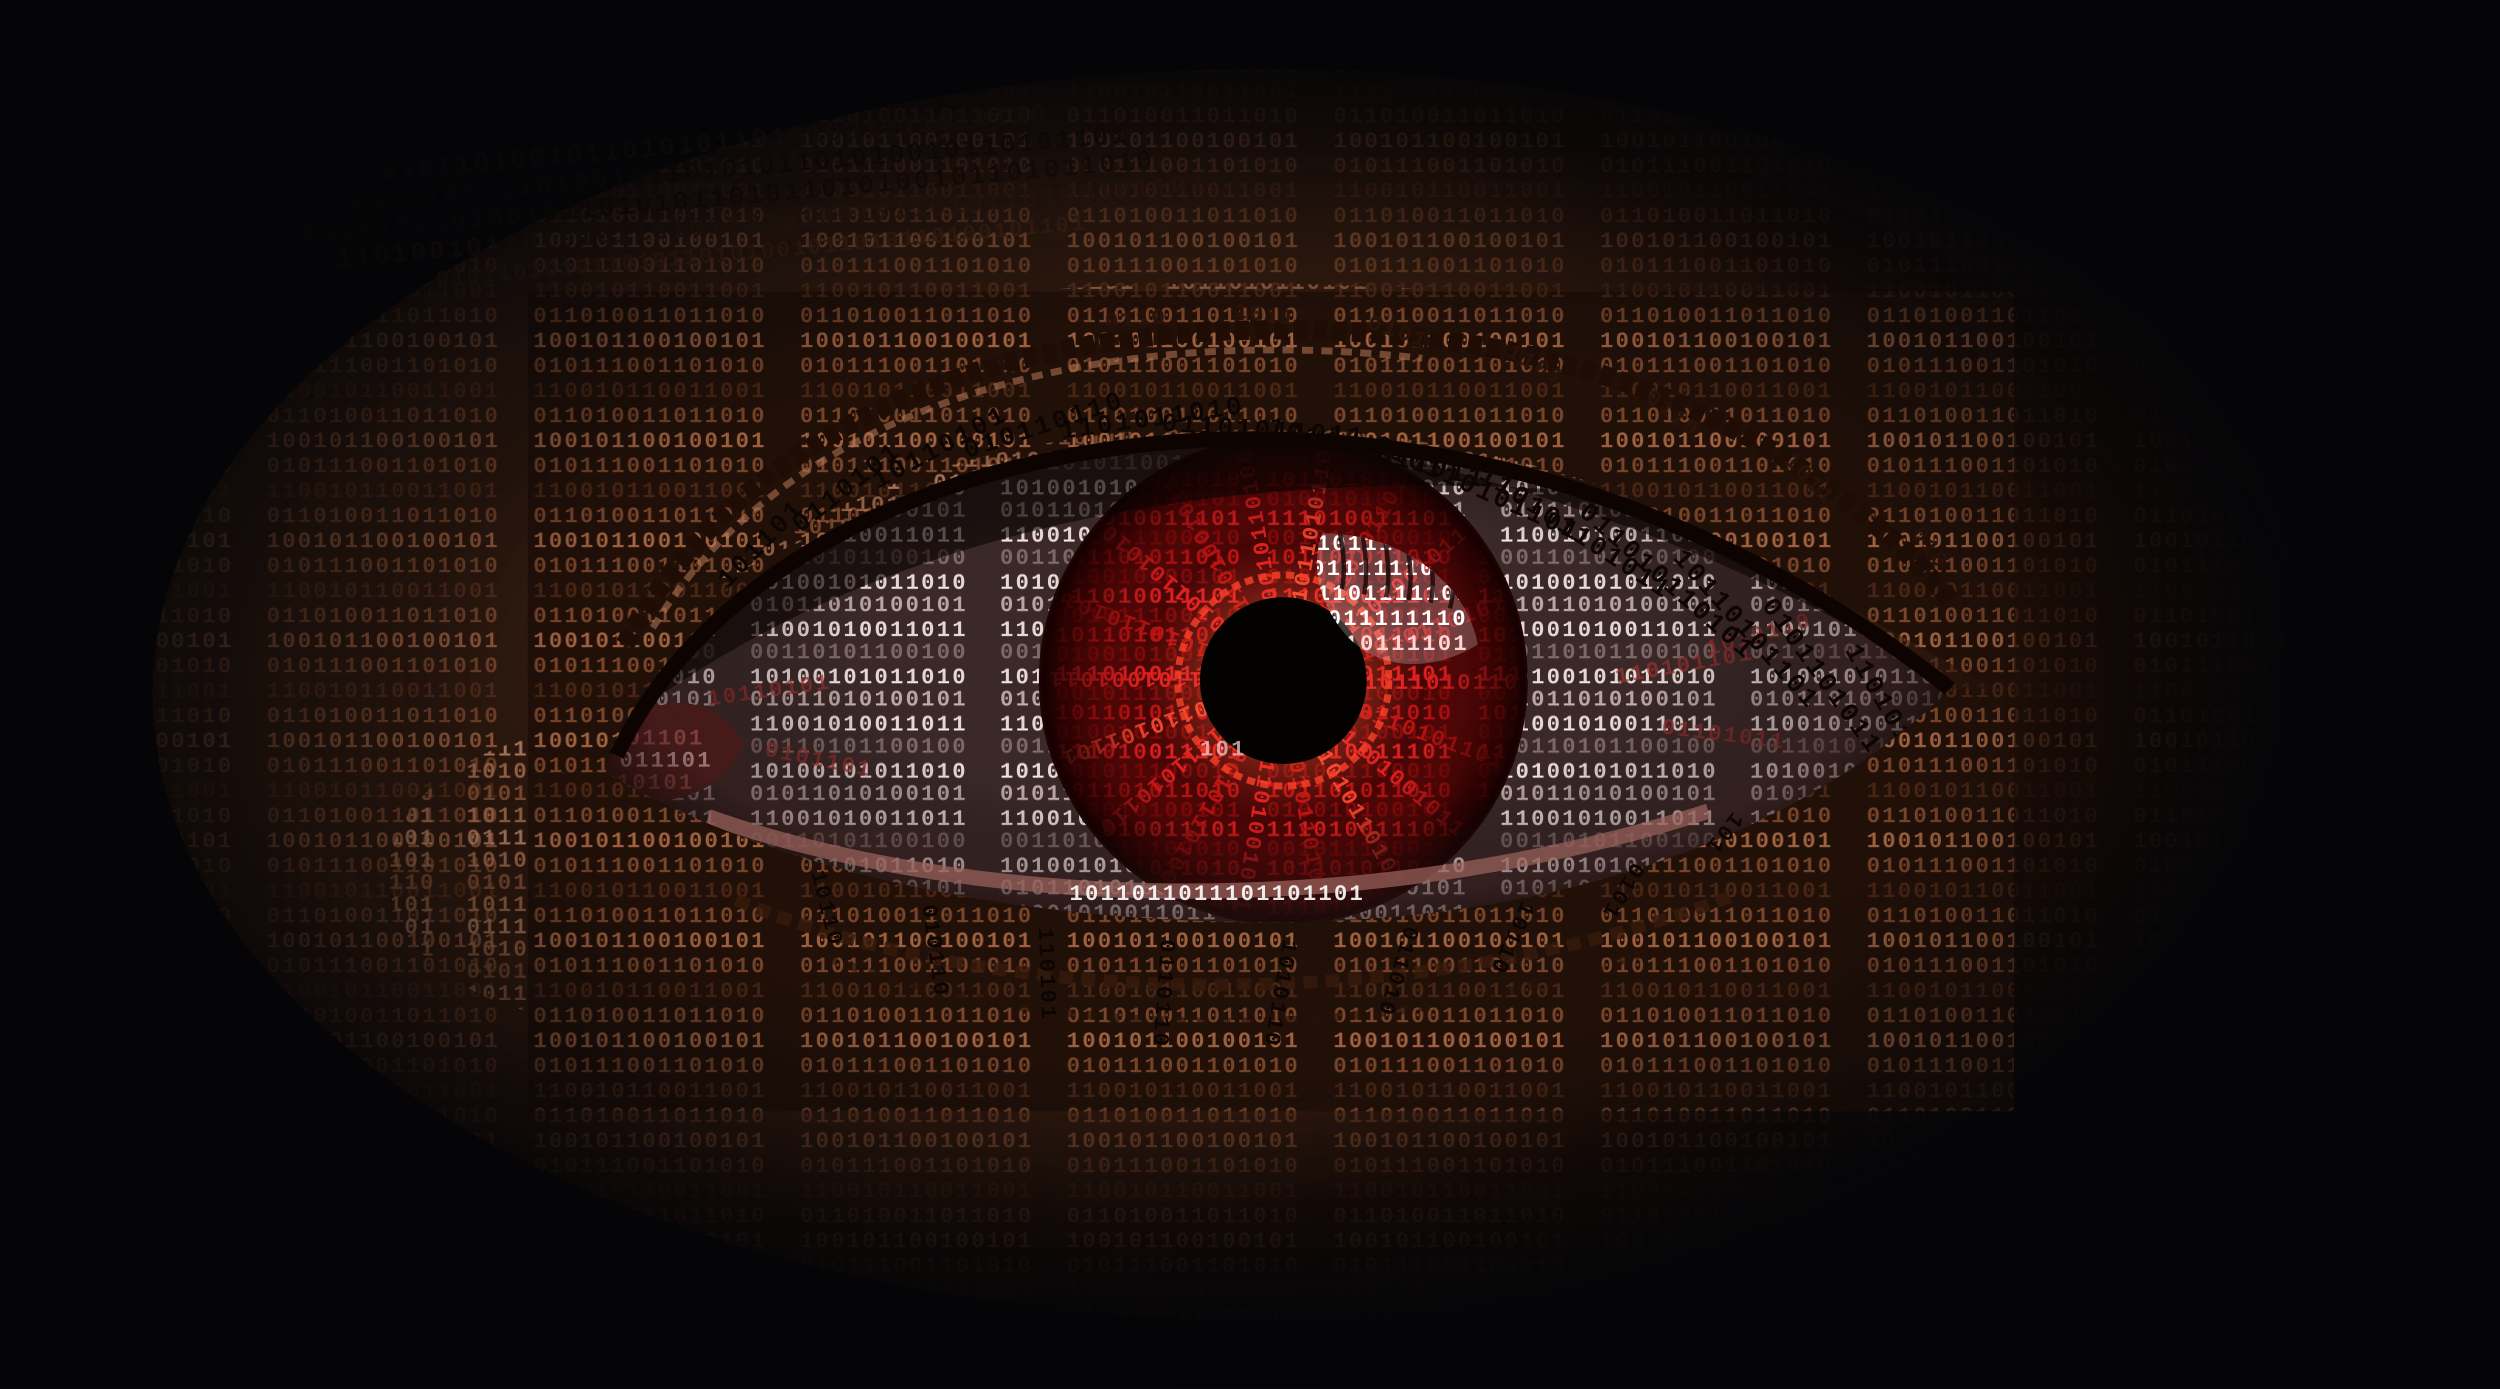
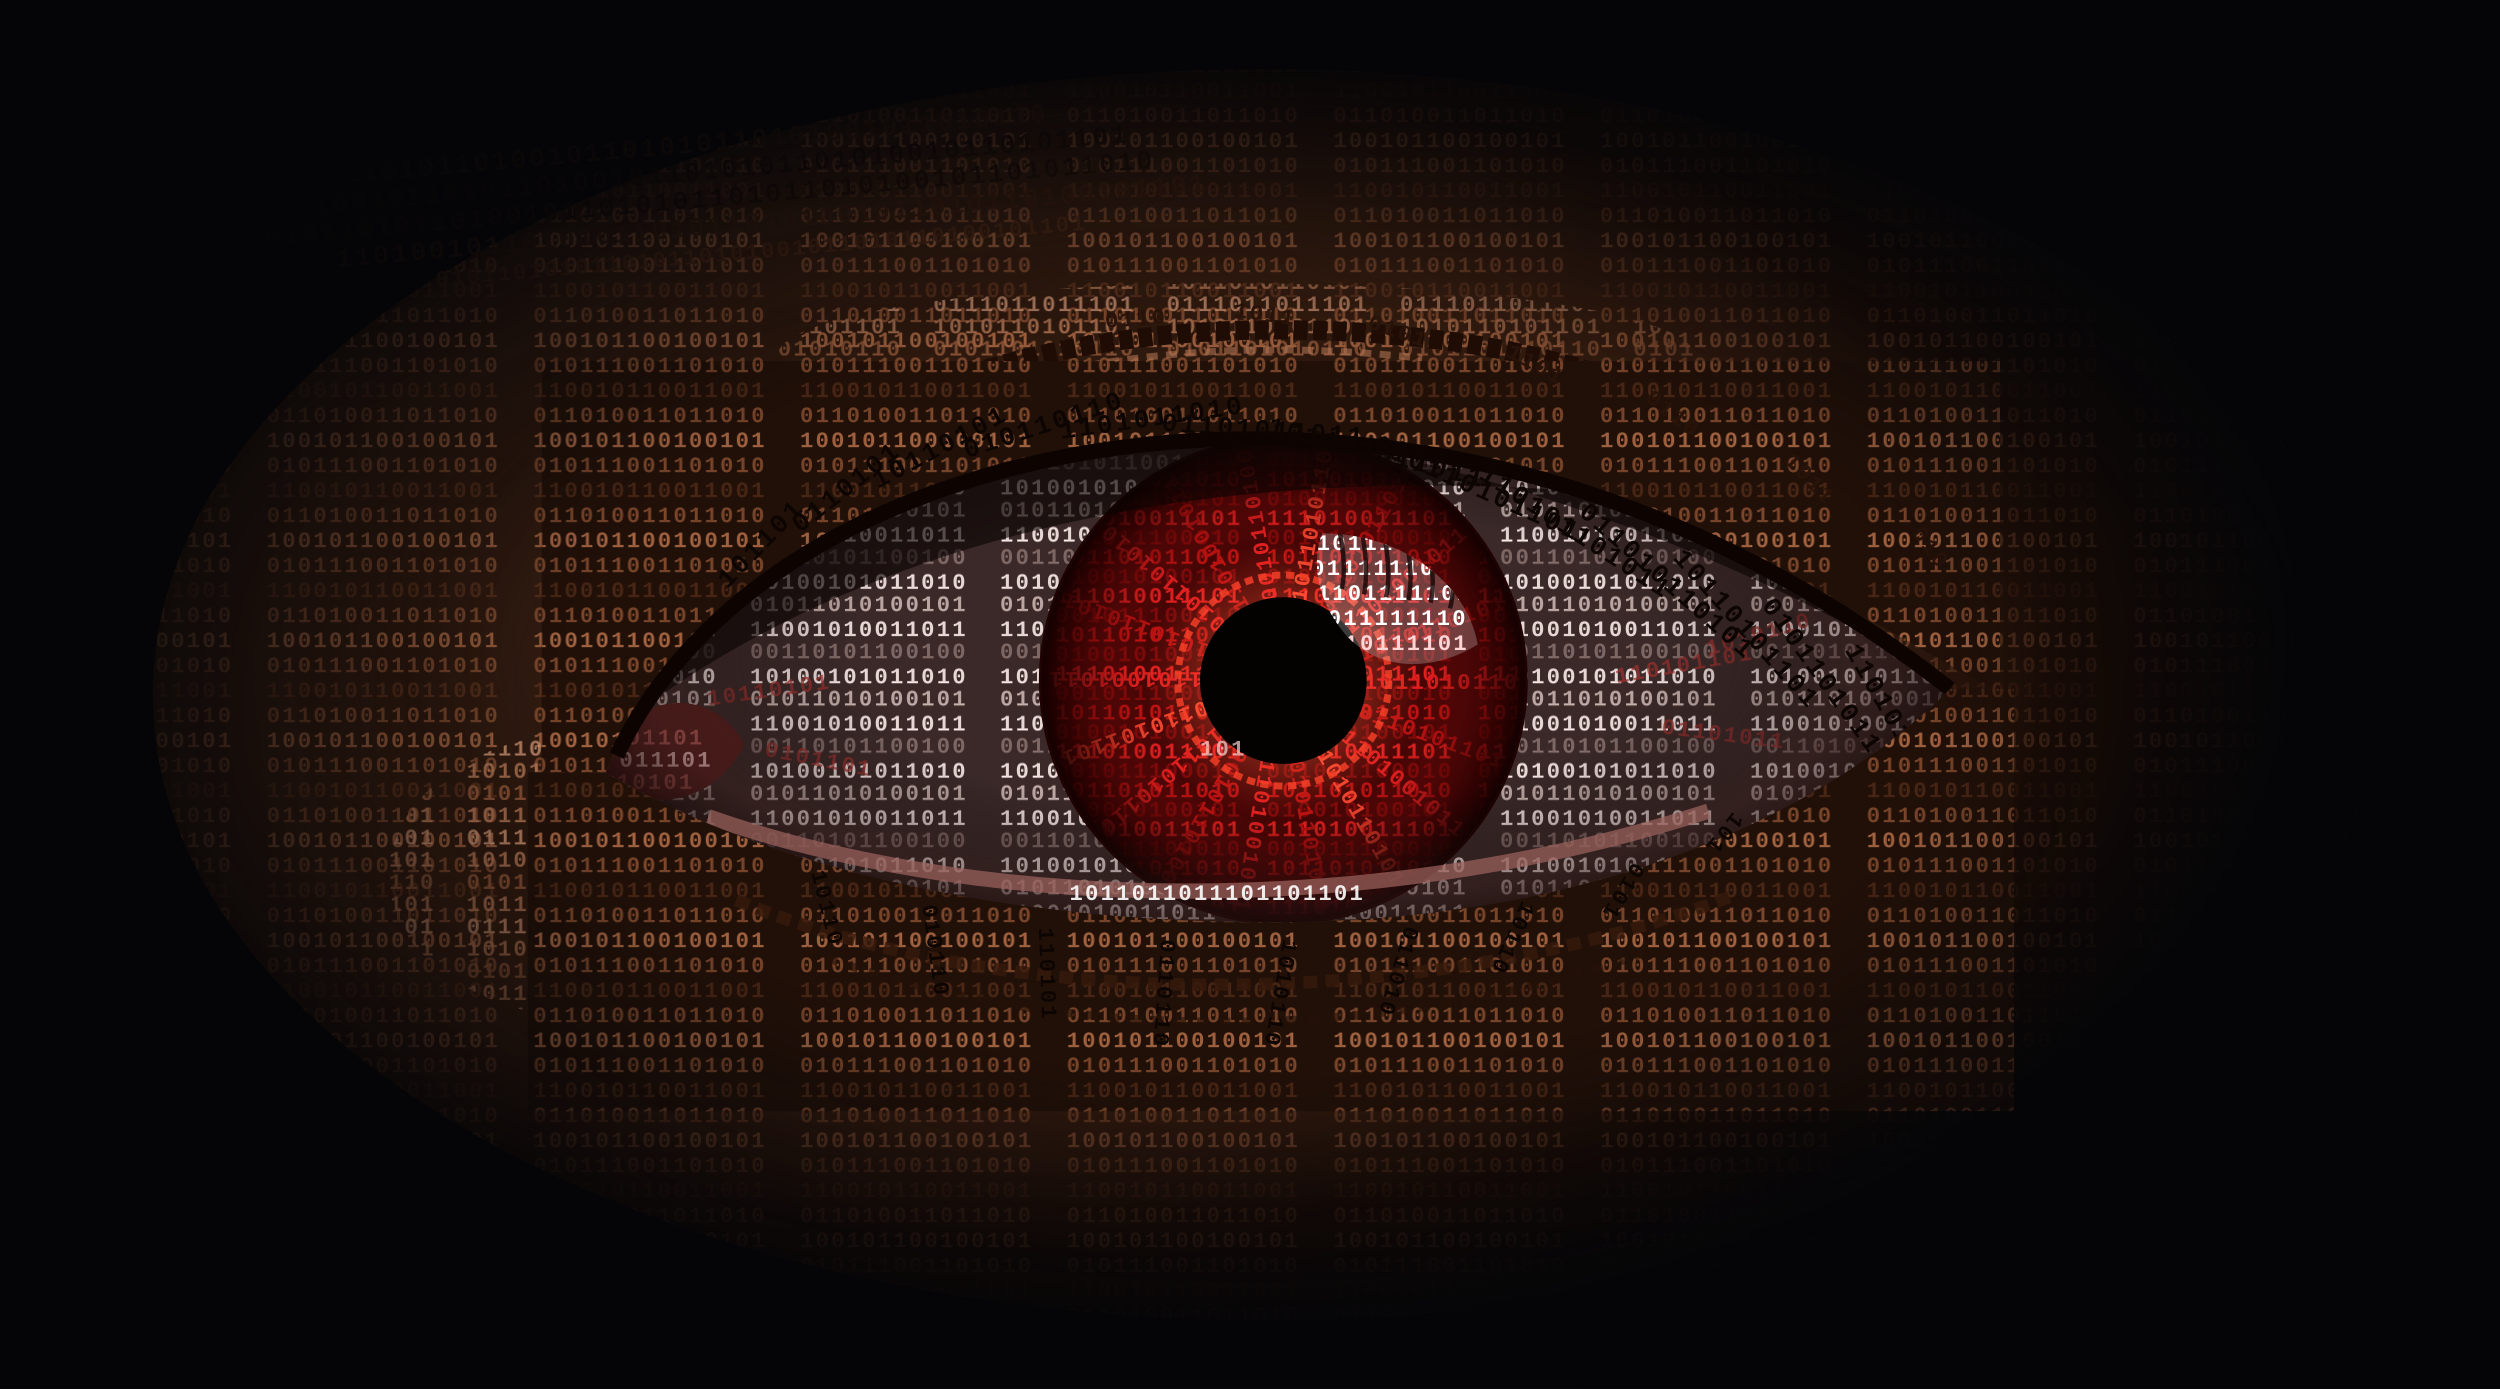
<svg xmlns="http://www.w3.org/2000/svg" viewBox="0 0 900 500" width="100%" height="100%">
  <defs>
    <style>
      .bg { fill: #050507; }
      .b {
        font-family: 'Courier New', Courier, monospace;
        font-weight: 700;
        user-select: none;
      }
      .t-xs { font-size: 8px; letter-spacing: 0.8px; }
      .t-sm { font-size: 9.5px; letter-spacing: 1px; }

      .skin-shadow { fill: #472514; }
      .skin-mid { fill: #754329; }
      .skin-warm { fill: #9c5f3e; }
      .skin-highlight { fill: #c48460; }
      .skin-gloss { fill: #dfa382; }

      .brow-dark { fill: #1c0d06; }
      .brow-mid { fill: #381c0e; }
      .lash-core { fill: #0d0502; }
      .lash-tip { fill: #291309; }

      .sclera-bright { fill: #e6d7d5; }
      .sclera-mid { fill: #baa5a2; }
      .sclera-shadow { fill: #7d6765; }
      .vein { fill: #9e312e; }
      .tear-pink { fill: #b85b56; }
      .tear-gloss { fill: #f2c2be; }
      .waterline-shine { fill: #ffffff; }

      .iris-dark { fill: #690707; }
      .iris-crimson { fill: #b81111; }
      .iris-scarlet { fill: #eb2323; }
      .iris-core-glow { fill: #ff5436; }
      .pupil { fill: #040101; }
      .glint-main { fill: #ffffff; }
      .glint-soft { fill: #ffd6d6; }

-       /* Сверхплавное опускание верхнего века сверху вниз и мягкий подъем */
-       @keyframes upperLidTopDown {
-         0%, 6% { transform: translateY(112px) scaleY(1.48); animation-timing-function: cubic-bezier(0.16, 1, 0.3, 1); }
-         22% { transform: translateY(34px) scaleY(1.16); animation-timing-function: cubic-bezier(0.22, 1, 0.36, 1); }
-         34%, 45% { transform: translateY(0px) scaleY(1); animation-timing-function: cubic-bezier(0.32, 0, 0.25, 1); }
- 
-         /* Плавное моргание сверху вниз на ~4.5s */
-         51.5% { transform: translateY(110px) scaleY(1.46); animation-timing-function: cubic-bezier(0.22, 1, 0.36, 1); }
-         58.5% { transform: translateY(0px) scaleY(1); animation-timing-function: ease-in-out; }
-         63%, 88% { transform: translateY(0px) scaleY(1); animation-timing-function: cubic-bezier(0.32, 0, 0.25, 1); }
- 
-         /* Плавное моргание сверху вниз на ~8.5s */
-         94.5% { transform: translateY(108px) scaleY(1.45); animation-timing-function: cubic-bezier(0.22, 1, 0.36, 1); }
+       /* Ресницы и ресничный край плавно опускаются и смыкаются к низу глаза */
+       @keyframes lashCurtainClose {
+         0%, 6% { transform: translateY(118px) scaleY(1.65); }
+         22% { transform: translateY(34px) scaleY(1.2); }
+         34%, 46% { transform: translateY(0px) scaleY(1); }
+ 
+         /* Плавное человеческое смыкание ресниц (~4.5s) */
+         51.5% { transform: translateY(116px) scaleY(1.62); }
+         59% { transform: translateY(0px) scaleY(1); }
+         63%, 88% { transform: translateY(0px) scaleY(1); }
+ 
+         /* Плавное смыкание ресниц (~8.5s) */
+         94% { transform: translateY(114px) scaleY(1.6); }
        100% { transform: translateY(0px) scaleY(1); }
      }

-       /* Деликатный, едва заметный отклик нижнего века (основное движение идет сверху вниз) */
-       @keyframes lowerLidSubtle {
-         0%, 6% { transform: translateY(-22px) scaleY(1.08); }
-         22% { transform: translateY(-6px) scaleY(1.02); }
-         34%, 45% { transform: translateY(0px) scaleY(1); }
- 
-         51.5% { transform: translateY(-20px) scaleY(1.07); }
-         58.5%, 88% { transform: translateY(0px) scaleY(1); }
- 
-         94.5% { transform: translateY(-18px) scaleY(1.06); }
+       /* Небольшой встречный подъем нижних ресниц при смыкании */
+       @keyframes lowerLashesMeet {
+         0%, 6% { transform: translateY(-16px) scaleY(1.1); }
+         22% { transform: translateY(-4px) scaleY(1.03); }
+         34%, 46% { transform: translateY(0px) scaleY(1); }
+ 
+         51.5% { transform: translateY(-15px) scaleY(1.09); }
+         59%, 88% { transform: translateY(0px) scaleY(1); }
+ 
+         94% { transform: translateY(-14px) scaleY(1.08); }
        100% { transform: translateY(0px) scaleY(1); }
      }

      @keyframes gazeSmooth {
        0%, 22% { transform: translate(0px, 2px); }
        32%, 44% { transform: translate(-15px, -3px); }
        56%, 72% { transform: translate(14px, 3px); }
        82%, 90% { transform: translate(9px, 1px); }
        96%, 100% { transform: translate(0px, 0px); }
      }

      @keyframes pupilReact {
        0%, 20% { transform: scale(1.15); }
        30%, 46% { transform: scale(0.95); }
        51.5% { transform: scale(1.12); }
        59%, 90% { transform: scale(0.96); }
-         94.5% { transform: scale(1.09); }
+         94% { transform: scale(1.09); }
        100% { transform: scale(1); }
      }

      @keyframes irisShimmer {
        0%, 100% { opacity: 0.88; }
        35% { opacity: 1; }
        70% { opacity: 0.92; }
      }

      @keyframes glintBreath {
        0%, 100% { opacity: 0.92; }
        50% { opacity: 1; }
      }

-       .upper-lid {
-         transform-origin: 460px 140px;
-         animation: upperLidTopDown 9s infinite;
-       }
-       .lower-lid {
+       /* Ось трансформации привязана к линии роста верхних ресниц */
+       .upper-lash-lid {
+         transform-origin: 460px 158px;
+         animation: lashCurtainClose 9s cubic-bezier(0.28, 0.05, 0.22, 1) infinite;
+       }
+       .lower-lash-lid {
        transform-origin: 460px 332px;
-         animation: lowerLidSubtle 9s cubic-bezier(0.25, 1, 0.35, 1) infinite;
+         animation: lowerLashesMeet 9s cubic-bezier(0.28, 0.05, 0.22, 1) infinite;
      }
      .eyeball {
        animation: gazeSmooth 9s cubic-bezier(0.45, 0.05, 0.55, 0.95) infinite;
      }
      .pupil-dynamic {
        transform-origin: 462px 245px;
        animation: pupilReact 9s ease-in-out infinite;
      }
      .iris-shimmer {
        animation: irisShimmer 4s ease-in-out infinite;
      }
      .glint-breath {
        animation: glintBreath 3s ease-in-out infinite;
      }
    </style>
    <clipPath id="eyeAperture">
      <path d="M 218,278 C 252,195 365,152 475,160 C 578,167 655,212 702,248 C 652,298 565,332 458,332 C 350,332 268,308 218,278 Z" />
    </clipPath>
    <clipPath id="glintClip">
      <path d="M 476,192 C 505,192 528,210 532,232 C 516,242 496,242 484,228 C 474,216 472,202 476,192 Z" />
    </clipPath>
    <radialGradient id="skinVolume" cx="38%" cy="46%" r="58%">
      <stop offset="0%" stop-color="#c48460" stop-opacity="0.32" />
      <stop offset="45%" stop-color="#754329" stop-opacity="0.18" />
      <stop offset="82%" stop-color="#1a0b05" stop-opacity="0.72" />
      <stop offset="100%" stop-color="#050507" stop-opacity="1" />
    </radialGradient>
    <radialGradient id="eyeballSphere" cx="48%" cy="46%" r="52%">
      <stop offset="55%" stop-color="#000000" stop-opacity="0" />
      <stop offset="84%" stop-color="#2b1615" stop-opacity="0.45" />
      <stop offset="100%" stop-color="#120606" stop-opacity="0.88" />
    </radialGradient>
    <radialGradient id="irisDepth" cx="50%" cy="50%" r="50%">
      <stop offset="28%" stop-color="#ff5436" stop-opacity="0.45" />
      <stop offset="58%" stop-color="#b81111" stop-opacity="0.25" />
      <stop offset="88%" stop-color="#3d0303" stop-opacity="0.75" />
      <stop offset="100%" stop-color="#140101" stop-opacity="0.95" />
    </radialGradient>
    <radialGradient id="edgeFade" cx="50%" cy="50%" r="52%">
      <stop offset="52%" stop-color="#050507" stop-opacity="0" />
      <stop offset="86%" stop-color="#050507" stop-opacity="0.82" />
      <stop offset="100%" stop-color="#050507" stop-opacity="1" />
    </radialGradient>
    <pattern id="skinMatrix" width="96" height="36" patternUnits="userSpaceOnUse">
      <text x="0" y="8" class="b t-xs skin-mid">011010011011010</text>
      <text x="0" y="17" class="b t-xs skin-warm">100101100100101</text>
      <text x="0" y="26" class="b t-xs skin-mid">010111001101010</text>
      <text x="0" y="35" class="b t-xs skin-shadow">110010110011001</text>
    </pattern>
    <pattern id="skinGlowMatrix" width="84" height="32" patternUnits="userSpaceOnUse">
      <text x="0" y="8" class="b t-xs skin-highlight">1011010110101</text>
      <text x="0" y="16" class="b t-xs skin-gloss">0111011011101</text>
      <text x="0" y="24" class="b t-xs skin-highlight">1010110101101</text>
      <text x="0" y="32" class="b t-xs skin-warm">0101101010110</text>
    </pattern>
    <pattern id="scleraMatrix" width="90" height="34" patternUnits="userSpaceOnUse">
      <text x="0" y="8" class="b t-xs sclera-bright">10100101011010</text>
      <text x="0" y="16" class="b t-xs sclera-mid">01011010100101</text>
      <text x="0" y="25" class="b t-xs sclera-bright">11001010011011</text>
      <text x="0" y="33" class="b t-xs sclera-shadow">00110101100100</text>
    </pattern>
    <pattern id="irisBaseMatrix" width="76" height="28" patternUnits="userSpaceOnUse">
      <text x="0" y="7" class="b t-xs iris-crimson">101101011010</text>
      <text x="0" y="14" class="b t-xs iris-dark">010010100101</text>
      <text x="0" y="21" class="b t-xs iris-scarlet">111010011101</text>
      <text x="0" y="28" class="b t-xs iris-dark">001011100010</text>
    </pattern>
  </defs>
  <rect width="900" height="500" class="bg" />
  <ellipse cx="455" cy="250" rx="400" ry="225" fill="#1b0d06" />
  <ellipse cx="455" cy="250" rx="400" ry="225" fill="url(#skinMatrix)" />
  <ellipse cx="445" cy="128" rx="165" ry="26" fill="url(#skinGlowMatrix)" opacity="0.75" />
  <ellipse cx="215" cy="315" rx="75" ry="52" fill="url(#skinGlowMatrix)" opacity="0.82" />
  <ellipse cx="450" cy="365" rx="150" ry="24" fill="url(#skinGlowMatrix)" opacity="0.45" />
  <ellipse cx="455" cy="250" rx="400" ry="225" fill="url(#skinVolume)" />
+   <path d="M 225,232 C 275,138 395,108 515,122 C 605,132 668,175 702,216" fill="none" stroke="#1f0d05" stroke-width="7" stroke-dasharray="5 2" />
+   <path d="M 235,226 C 285,144 398,116 512,129" fill="none" stroke="#b87856" stroke-width="2.5" stroke-dasharray="4 3" opacity="0.55" />
  <g transform="rotate(-5, 260, 75)" opacity="0.92">
    <text x="65" y="54" class="b t-sm brow-mid">01101001011010110100101101010110101001011010110</text>
    <text x="80" y="64" class="b t-sm brow-dark">1011010010110101101001011010101101010010110101101</text>
    <text x="95" y="74" class="b t-sm brow-dark">010110101101001011010101101011010100101101011010</text>
    <text x="120" y="84" class="b t-sm brow-mid">11010010110101011010110101001011010110100101101</text>
    <text x="155" y="94" class="b t-xs skin-shadow">010110101011010110101001011010110100101101</text>
  </g>
  <g clip-path="url(#eyeAperture)">
    <rect x="200" y="140" width="520" height="220" fill="#3a2928" />
    <rect x="200" y="140" width="520" height="220" fill="url(#scleraMatrix)" />
    <g class="b t-xs vein" opacity="0.72">
      <text x="255" y="254" transform="rotate(-8, 255, 254)">10110101</text>
      <text x="275" y="272" transform="rotate(11, 275, 272)">0101101</text>
      <text x="582" y="246" transform="rotate(-10, 582, 246)">110101101</text>
      <text x="598" y="264" transform="rotate(7, 598, 264)">01101011</text>
      <text x="615" y="236" transform="rotate(-16, 615, 236)">1010110</text>
    </g>
    <path d="M 212,276 C 228,248 256,246 268,268 C 256,292 228,294 212,276 Z" fill="#591f1d" />
    <text x="220" y="268" class="b t-xs tear-pink">101101</text>
    <text x="223" y="276" class="b t-xs tear-gloss">011101</text>
    <text x="222" y="284" class="b t-xs tear-pink">10101</text>
    <g class="eyeball">
      <circle cx="462" cy="245" r="88" fill="#1f0202" />
      <circle cx="462" cy="245" r="85" fill="url(#irisBaseMatrix)" class="iris-shimmer" />
      <g transform="translate(462, 245)" class="iris-shimmer">
        <g transform="rotate(0)">
          <text x="29" y="3" class="b t-xs iris-scarlet">1011010110</text>
        </g>
        <g transform="rotate(20)">
          <text x="29" y="3" class="b t-xs iris-crimson">0110101101</text>
        </g>
        <g transform="rotate(40)">
          <text x="29" y="3" class="b t-xs iris-scarlet">1101001011</text>
        </g>
        <g transform="rotate(60)">
          <text x="29" y="3" class="b t-xs iris-core-glow">1010110101</text>
        </g>
        <g transform="rotate(80)">
          <text x="29" y="3" class="b t-xs iris-crimson">0101101010</text>
        </g>
        <g transform="rotate(100)">
          <text x="29" y="3" class="b t-xs iris-scarlet">1101001011</text>
        </g>
        <g transform="rotate(120)">
          <text x="29" y="3" class="b t-xs iris-crimson">0010110100</text>
        </g>
        <g transform="rotate(140)">
          <text x="29" y="3" class="b t-xs iris-scarlet">1011010110</text>
        </g>
        <g transform="rotate(160)">
          <text x="29" y="3" class="b t-xs iris-core-glow">0110101101</text>
        </g>
        <g transform="rotate(180)">
          <text x="29" y="3" class="b t-xs iris-scarlet">1101001011</text>
        </g>
        <g transform="rotate(200)">
          <text x="29" y="3" class="b t-xs iris-crimson">1010110101</text>
        </g>
        <g transform="rotate(220)">
          <text x="29" y="3" class="b t-xs iris-scarlet">0101101010</text>
        </g>
        <g transform="rotate(240)">
          <text x="29" y="3" class="b t-xs iris-crimson">1101001011</text>
        </g>
        <g transform="rotate(260)">
          <text x="29" y="3" class="b t-xs iris-scarlet">0010110100</text>
        </g>
        <g transform="rotate(280)">
          <text x="29" y="3" class="b t-xs iris-core-glow">1011010110</text>
        </g>
        <g transform="rotate(300)">
          <text x="29" y="3" class="b t-xs iris-crimson">0110101101</text>
        </g>
        <g transform="rotate(320)">
          <text x="29" y="3" class="b t-xs iris-scarlet">1101001011</text>
        </g>
        <g transform="rotate(340)">
          <text x="29" y="3" class="b t-xs iris-crimson">1010110101</text>
        </g>
        <circle cx="0" cy="0" r="38" fill="none" stroke="#ff4529" stroke-width="2.5" stroke-dasharray="3 2" opacity="0.85" />
      </g>
      <circle cx="462" cy="245" r="87" fill="url(#irisDepth)" />
      <g class="pupil-dynamic">
        <circle cx="462" cy="245" r="30" fill="#040101" />
        <text x="441" y="236" class="b t-xs pupil">0000000</text>
        <text x="438" y="245" class="b t-xs pupil">00010000</text>
        <text x="441" y="254" class="b t-xs pupil">0000000</text>
      </g>
      <g clip-path="url(#glintClip)" class="glint-breath">
        <rect x="470" y="188" width="68" height="58" fill="#ffffff" opacity="0.22" />
        <text x="474" y="198" class="b t-xs glint-main">1011101101</text>
        <text x="472" y="207" class="b t-xs glint-main">0111111011</text>
        <text x="474" y="216" class="b t-xs glint-main">1101111101</text>
        <text x="478" y="225" class="b t-xs glint-main">011111110</text>
        <text x="484" y="234" class="b t-xs glint-soft">10111101</text>
        <path d="M 482,190 Q 485,204 483,212 M 490,190 Q 493,205 491,214 M 498,191 Q 501,206 499,215 M 506,193 Q 509,207 507,216 M 514,196 Q 517,209 515,217 M 522,200 Q 524,212 522,219" stroke="#1c0808" stroke-width="1.6" fill="none" opacity="0.85" />
      </g>
      <text x="432" y="272" class="b t-xs glint-soft" opacity="0.7">101</text>
    </g>
    <rect x="210" y="145" width="500" height="200" fill="url(#eyeballSphere)" />
    <path d="M 215,150 C 350,132 540,145 705,248 L 705,198 C 565,165 360,152 218,265 Z" fill="#0a0302" opacity="0.62" />
  </g>
  <path d="M 255,294 C 345,326 485,334 615,292" fill="none" stroke="#9e645e" stroke-width="5.5" opacity="0.7" />
  <text x="385" y="324" class="b t-xs waterline-shine" opacity="0.9">1011011011101101101</text>
-   <g class="upper-lid">
-     <path d="M 190,105 L 725,105 L 725,252 C 655,212 578,167 475,160 C 365,152 252,195 218,278 L 190,278 Z" fill="#211008" />
-     <path d="M 190,105 L 725,105 L 725,252 C 655,212 578,167 475,160 C 365,152 252,195 218,278 L 190,278 Z" fill="url(#skinMatrix)" />
-     <path d="M 255,212 C 325,152 465,134 585,178 C 525,155 375,142 255,212 Z" fill="url(#skinGlowMatrix)" opacity="0.65" />
-     <path d="M 225,232 C 275,138 395,108 515,122 C 605,132 668,175 702,216" fill="none" stroke="#1f0d05" stroke-width="7" stroke-dasharray="5 2" />
-     <path d="M 235,226 C 285,144 398,116 512,129" fill="none" stroke="#b87856" stroke-width="2.5" stroke-dasharray="4 3" opacity="0.55" />
+   <g class="upper-lash-lid">
+     <path d="M 195,130 L 720,130 L 720,250 C 655,212 578,167 475,160 C 365,152 252,195 218,278 L 195,278 Z" fill="#211008" />
+     <path d="M 195,130 L 720,130 L 720,250 C 655,212 578,167 475,160 C 365,152 252,195 218,278 L 195,278 Z" fill="url(#skinMatrix)" />
    <path d="M 222,272 C 260,192 368,151 478,159 C 578,166 655,211 702,248" fill="none" stroke="#0d0402" stroke-width="5.5" />
    <g class="b t-sm lash-core">
      <text x="262" y="212" transform="rotate(-46, 262, 212)">101101</text>
      <text x="288" y="192" transform="rotate(-38, 288, 192)">0110101</text>
      <text x="316" y="176" transform="rotate(-28, 316, 176)">10110101</text>
      <text x="348" y="165" transform="rotate(-18, 348, 165)">010110110</text>
      <text x="382" y="158" transform="rotate(-8, 382, 158)">1101011010</text>
      <text x="418" y="155" transform="rotate(4, 418, 155)">01101011011</text>
      <text x="456" y="156" transform="rotate(14, 456, 156)">101101011011</text>
      <text x="494" y="162" transform="rotate(24, 494, 162)">010110101101</text>
      <text x="532" y="172" transform="rotate(33, 532, 172)">110101101011</text>
      <text x="568" y="185" transform="rotate(41, 568, 185)">011010110101</text>
      <text x="602" y="201" transform="rotate(48, 602, 201)">10110101101</text>
      <text x="634" y="218" transform="rotate(54, 634, 218)">0101101011</text>
      <text x="664" y="234" transform="rotate(60, 664, 234)">11010110</text>
    </g>
    <g class="b t-xs lash-tip">
      <text x="398" y="118" transform="rotate(-4, 398, 118)">0110</text>
      <text x="444" y="114" transform="rotate(8, 444, 114)">1011</text>
      <text x="492" y="118" transform="rotate(19, 492, 118)">0101</text>
      <text x="542" y="128" transform="rotate(29, 542, 128)">1101</text>
      <text x="592" y="144" transform="rotate(38, 592, 144)">0110</text>
      <text x="642" y="166" transform="rotate(46, 642, 166)">1011</text>
      <text x="688" y="192" transform="rotate(53, 688, 192)">010</text>
    </g>
  </g>
-   <g class="lower-lid">
+   <g class="lower-lash-lid">
    <path d="M 190,278 L 218,278 C 268,308 350,332 458,332 C 565,332 652,298 702,248 L 725,248 L 725,400 L 190,400 Z" fill="#211008" />
    <path d="M 190,278 L 218,278 C 268,308 350,332 458,332 C 565,332 652,298 702,248 L 725,248 L 725,400 L 190,400 Z" fill="url(#skinMatrix)" />
    <path d="M 265,324 C 355,362 505,368 625,322" fill="none" stroke="#36190b" stroke-width="4.5" stroke-dasharray="5 3" opacity="0.8" />
    <path d="M 290,342 C 375,375 495,378 595,342" fill="none" stroke="#241006" stroke-width="3" stroke-dasharray="4 4" opacity="0.6" />
    <g class="b t-xs lash-core">
      <text x="292" y="314" transform="rotate(76, 292, 314)">10110</text>
      <text x="332" y="326" transform="rotate(82, 332, 326)">010110</text>
      <text x="374" y="334" transform="rotate(88, 374, 334)">110101</text>
      <text x="418" y="338" transform="rotate(94, 418, 338)">0110110</text>
      <text x="462" y="338" transform="rotate(100, 462, 338)">1010110</text>
      <text x="506" y="333" transform="rotate(107, 506, 333)">011010</text>
      <text x="548" y="324" transform="rotate(114, 548, 324)">10110</text>
      <text x="588" y="310" transform="rotate(121, 588, 310)">0101</text>
      <text x="624" y="292" transform="rotate(128, 624, 292)">101</text>
    </g>
  </g>
  <rect width="900" height="500" fill="url(#edgeFade)" pointer-events="none" />
</svg>
